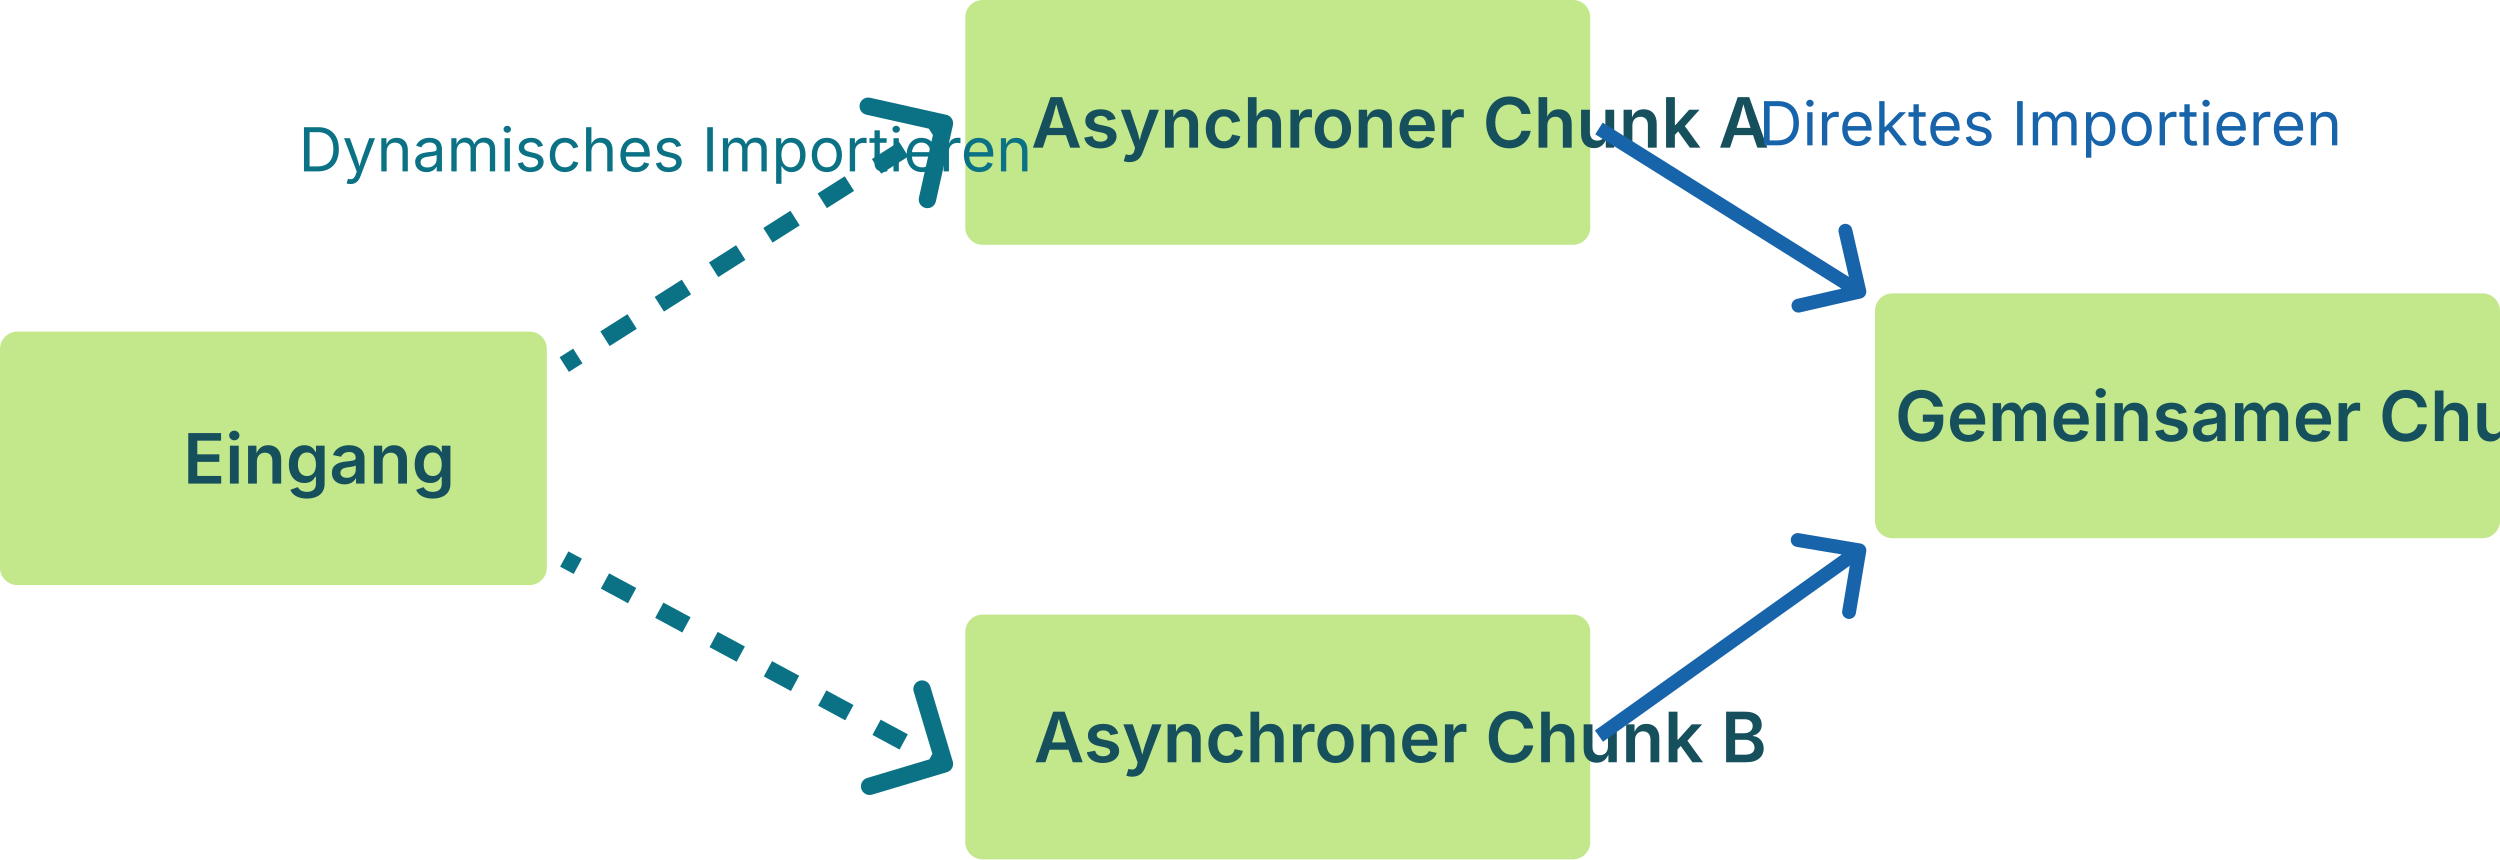
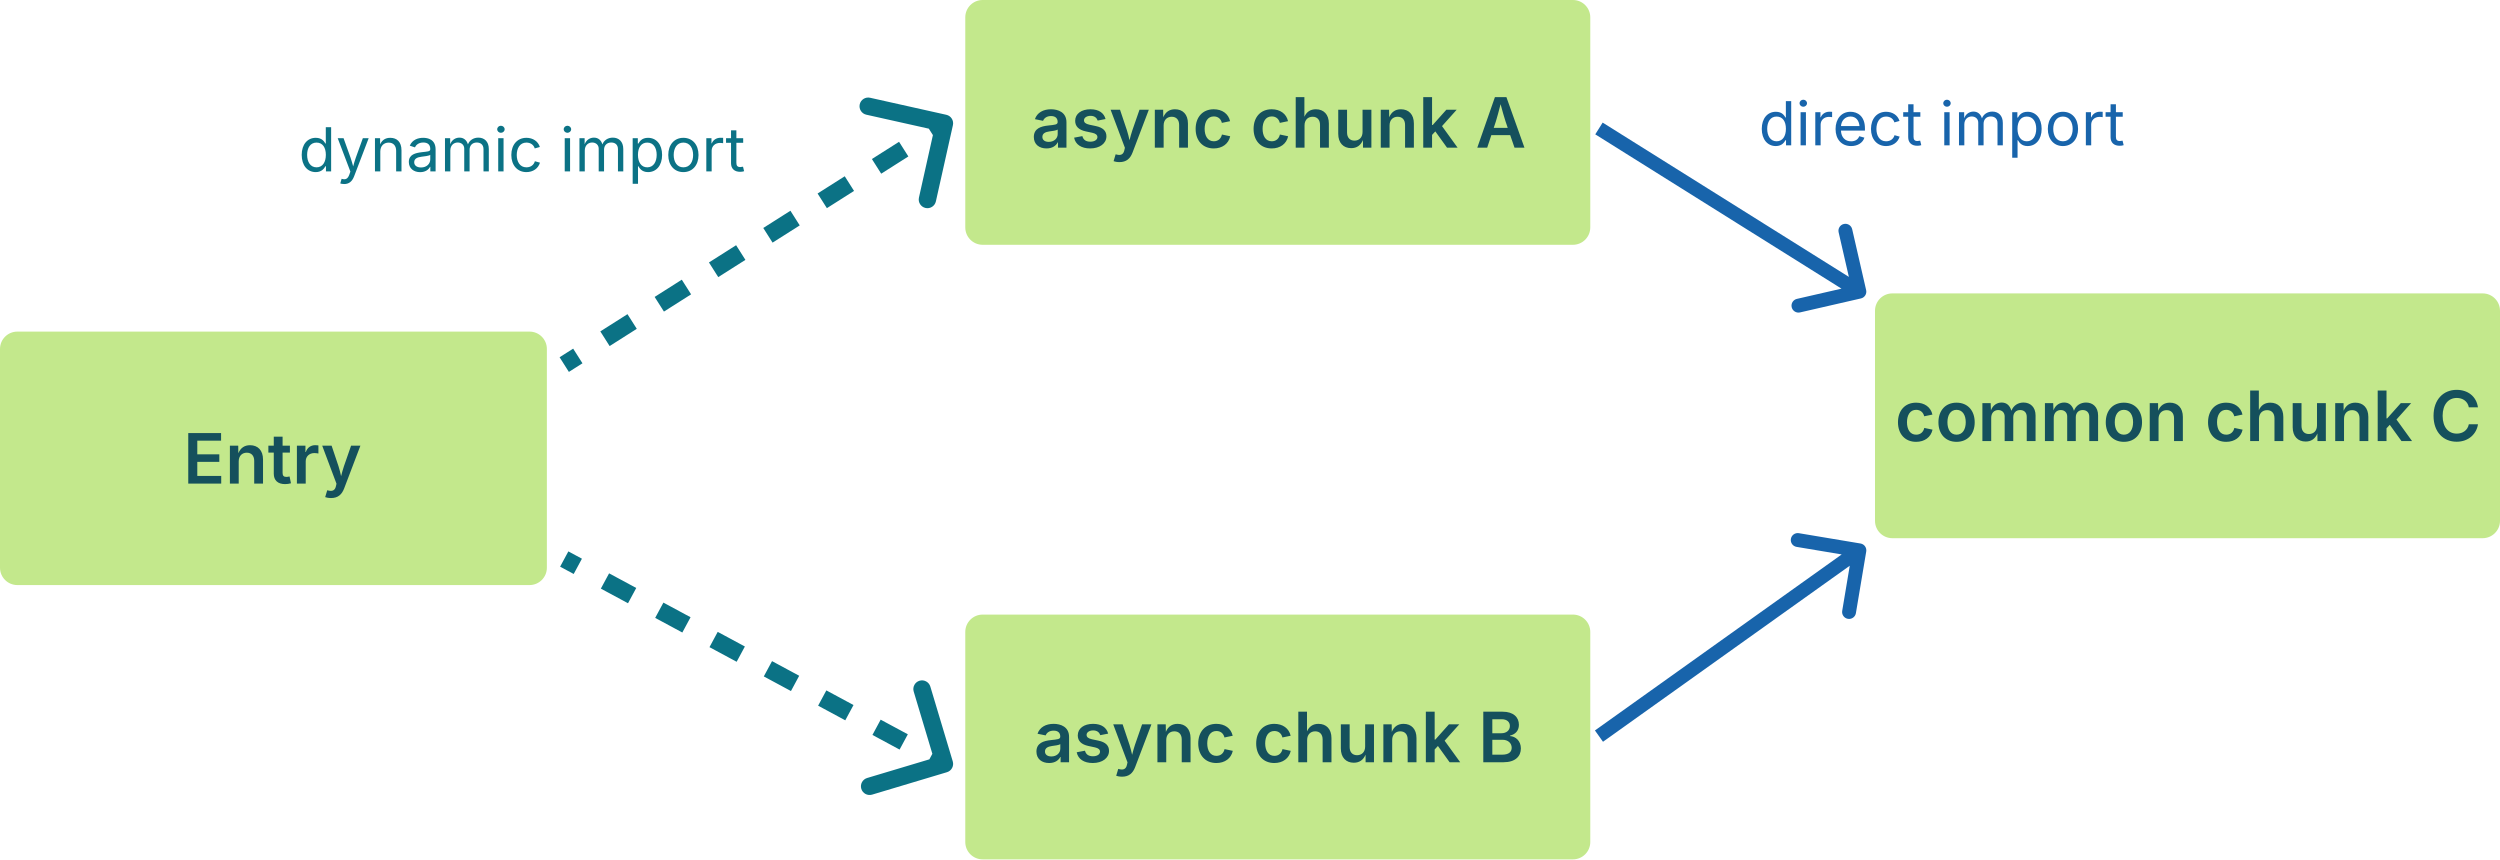
<svg xmlns="http://www.w3.org/2000/svg" viewBox="0 0 1440 495" fill="none">
  <rect y="191" width="315" height="146" rx="10" fill="#C3E88C" />
  <text fill="#15505C" xml:space="preserve" style="white-space: pre" font-family="Inter" font-size="40" font-weight="600" letter-spacing="0em">
-     <tspan x="105.5" y="278.545">Eingang</tspan>
+     <tspan x="105.5" y="278.545">Entry</tspan>
  </text>
  <rect x="556" width="360" height="141" rx="10" fill="#C3E88C" />
  <text fill="#15505C" xml:space="preserve" style="white-space: pre" font-family="Inter" font-size="40" font-weight="600" letter-spacing="0em">
-     <tspan x="594" y="85.046">Asynchroner Chunk A</tspan>
+     <tspan x="594" y="85.046">async chunk A</tspan>
  </text>
  <rect x="1080" y="169" width="360" height="141" rx="10" fill="#C3E88C" />
  <text fill="#15505C" xml:space="preserve" style="white-space: pre" font-family="Inter" font-size="40" font-weight="600" letter-spacing="0em">
-     <tspan x="1091.5" y="254.045">Gemeinsamer Chunk C</tspan>
+     <tspan x="1091.5" y="254.045">common chunk C</tspan>
  </text>
  <rect x="556" y="354" width="360" height="141" rx="10" fill="#C3E88C" />
  <text fill="#15505C" xml:space="preserve" style="white-space: pre" font-family="Inter" font-size="40" font-weight="600" letter-spacing="0em">
-     <tspan x="595.5" y="439.045">Asynchroner Chunk B</tspan>
+     <tspan x="595.5" y="439.045">async chunk B</tspan>
  </text>
  <path d="M546.44 71.545C546.741 70.198 545.893 68.861 544.545 68.56L522.587 63.653C521.239 63.352 519.903 64.2 519.602 65.548C519.301 66.895 520.149 68.232 521.496 68.533L541.015 72.895L536.653 92.413C536.352 93.761 537.2 95.097 538.548 95.398C539.895 95.699 541.232 94.851 541.533 93.504L546.44 71.545ZM326.34 212.111L334.161 207.146L331.482 202.925L323.66 207.889L326.34 212.111ZM349.804 197.218L365.447 187.289L362.767 183.068L347.125 192.996L349.804 197.218ZM381.09 177.361L396.733 167.432L394.053 163.211L378.41 173.139L381.09 177.361ZM412.375 157.504L428.018 147.575L425.339 143.354L409.696 153.282L412.375 157.504ZM443.661 137.646L459.304 127.718L456.625 123.496L440.982 133.425L443.661 137.646ZM474.947 117.789L490.59 107.861L487.91 103.639L472.267 113.568L474.947 117.789ZM506.233 97.932L521.875 88.004L519.196 83.782L503.553 93.711L506.233 97.932ZM537.518 78.075L545.34 73.111L542.66 68.889L534.839 73.854L537.518 78.075ZM548.88 72.09C549.482 69.395 547.785 66.723 545.09 66.12L501.174 56.306C498.479 55.704 495.806 57.401 495.203 60.096C494.601 62.791 496.298 65.464 498.993 66.066L538.03 74.789L529.307 113.826C528.704 116.521 530.401 119.194 533.096 119.796C535.791 120.399 538.464 118.702 539.066 116.007L548.88 72.09ZM327.679 214.221L335.501 209.257L330.142 200.814L322.321 205.779L327.679 214.221ZM351.144 199.329L366.787 189.4L361.428 180.957L345.785 190.886L351.144 199.329ZM382.429 179.471L398.072 169.543L392.713 161.1L377.071 171.029L382.429 179.471ZM413.715 159.614L429.358 149.686L423.999 141.243L408.356 151.171L413.715 159.614ZM445.001 139.757L460.644 129.829L455.285 121.386L439.642 131.314L445.001 139.757ZM476.287 119.9L491.929 109.971L486.571 101.529L470.928 111.457L476.287 119.9ZM507.572 100.043L523.215 90.114L517.856 81.671L502.213 91.6L507.572 100.043ZM538.858 80.186L546.679 75.222L541.321 66.778L533.499 71.743L538.858 80.186Z" fill="#0B7285" />
  <path d="M544.718 442.395C546.04 441.998 546.791 440.605 546.395 439.282L539.935 417.729C539.539 416.407 538.145 415.656 536.823 416.052C535.5 416.449 534.749 417.842 535.146 419.165L540.888 438.323L521.729 444.065C520.407 444.461 519.656 445.855 520.052 447.177C520.449 448.5 521.842 449.251 523.165 448.854L544.718 442.395ZM323.814 324.201L331.636 328.415L334.007 324.013L326.186 319.799L323.814 324.201ZM347.278 336.844L362.921 345.272L365.293 340.871L349.65 332.442L347.278 336.844ZM378.564 353.701L394.207 362.129L396.579 357.728L380.936 349.299L378.564 353.701ZM409.85 370.558L425.493 378.987L427.864 374.585L412.222 366.156L409.85 370.558ZM441.136 387.415L456.778 395.844L459.15 391.442L443.507 383.013L441.136 387.415ZM472.421 404.272L488.064 412.701L490.436 408.299L474.793 399.871L472.421 404.272ZM503.707 421.129L519.35 429.558L521.722 425.156L506.079 416.728L503.707 421.129ZM534.993 437.987L542.814 442.201L545.186 437.799L537.364 433.585L534.993 437.987ZM545.435 444.79C548.081 443.997 549.582 441.21 548.79 438.565L535.871 395.459C535.078 392.814 532.291 391.312 529.646 392.105C527 392.898 525.499 395.685 526.292 398.33L537.775 436.646L499.459 448.129C496.814 448.922 495.312 451.709 496.105 454.354C496.898 457 499.685 458.501 502.33 457.708L545.435 444.79ZM322.628 326.402L330.45 330.616L335.193 321.813L327.372 317.598L322.628 326.402ZM346.093 339.045L361.735 347.473L366.479 338.67L350.836 330.241L346.093 339.045ZM377.378 355.902L393.021 364.33L397.765 355.527L382.122 347.098L377.378 355.902ZM408.664 372.759L424.307 381.187L429.05 372.384L413.407 363.955L408.664 372.759ZM439.95 389.616L455.593 398.045L460.336 389.241L444.693 380.813L439.95 389.616ZM471.235 406.473L486.878 414.902L491.622 406.098L475.979 397.67L471.235 406.473ZM502.521 423.33L518.164 431.759L522.907 422.955L507.265 414.527L502.521 423.33ZM533.807 440.187L541.628 444.402L546.372 435.598L538.55 431.384L533.807 440.187Z" fill="#0B7285" />
  <text fill="#0B7285" xml:space="preserve" style="white-space: pre" font-family="Inter" font-size="35" letter-spacing="0em">
-     <tspan x="172" y="98.727">Dynamisches Importieren</tspan>
+     <tspan x="172" y="98.727">dynamic import</tspan>
  </text>
  <text fill="#1864AB" xml:space="preserve" style="white-space: pre" font-family="Inter" font-size="35" letter-spacing="0em">
-     <tspan x="1013" y="83.727">Direktes Importieren</tspan>
+     <tspan x="1013" y="83.727">direct import</tspan>
  </text>
  <path d="M1071.89 171.899C1074.05 171.404 1075.39 169.258 1074.9 167.105L1066.85 132.017C1066.35 129.864 1064.21 128.519 1062.05 129.014C1059.9 129.508 1058.55 131.654 1059.05 133.807L1066.21 164.996L1035.02 172.154C1032.86 172.648 1031.52 174.795 1032.01 176.948C1032.51 179.101 1034.65 180.446 1036.81 179.952L1071.89 171.899ZM918.876 77.389L1068.88 171.389L1073.12 164.611L923.124 70.611L918.876 77.389Z" fill="#1864AB" />
  <path d="M1074.95 317.66C1075.31 315.481 1073.84 313.419 1071.66 313.055L1036.15 307.114C1033.97 306.75 1031.91 308.22 1031.55 310.399C1031.18 312.578 1032.65 314.64 1034.83 315.004L1066.39 320.285L1061.11 351.846C1060.75 354.025 1062.22 356.087 1064.4 356.452C1066.58 356.816 1068.64 355.345 1069 353.167L1074.95 317.66ZM923.323 427.256L1073.32 320.256L1068.68 313.744L918.677 420.744L923.323 427.256Z" fill="#1864AB" />
</svg>
